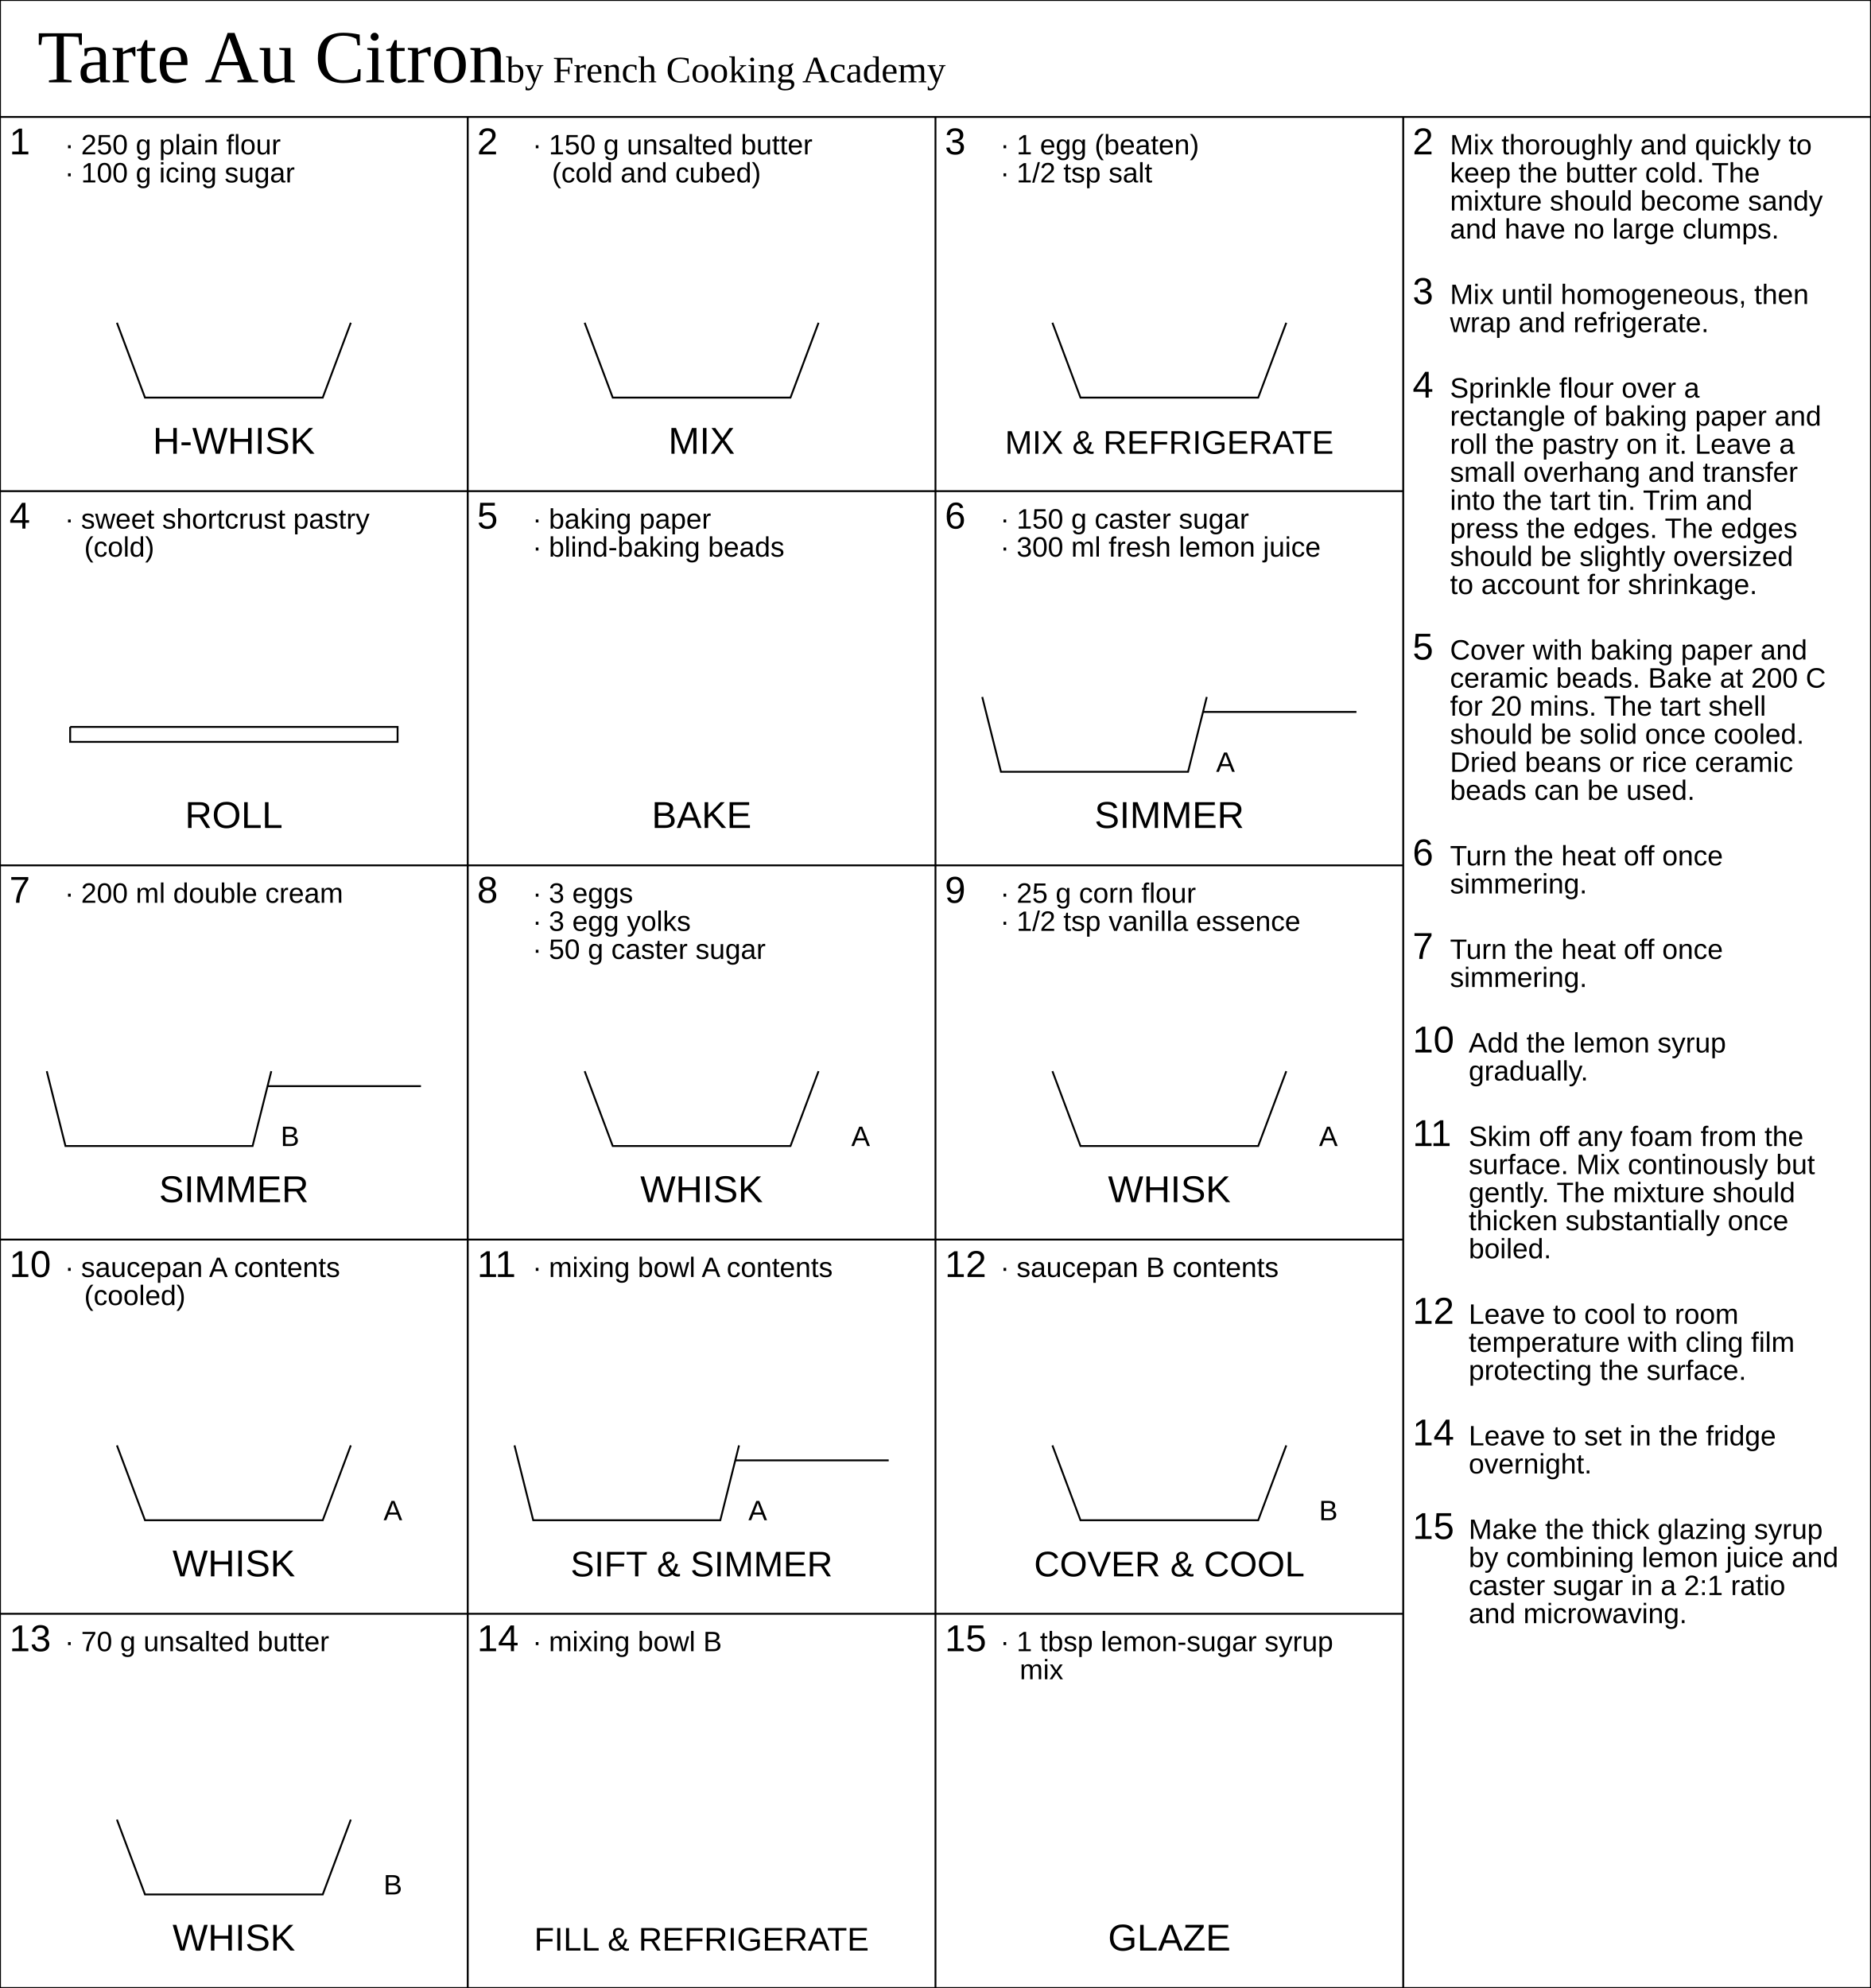
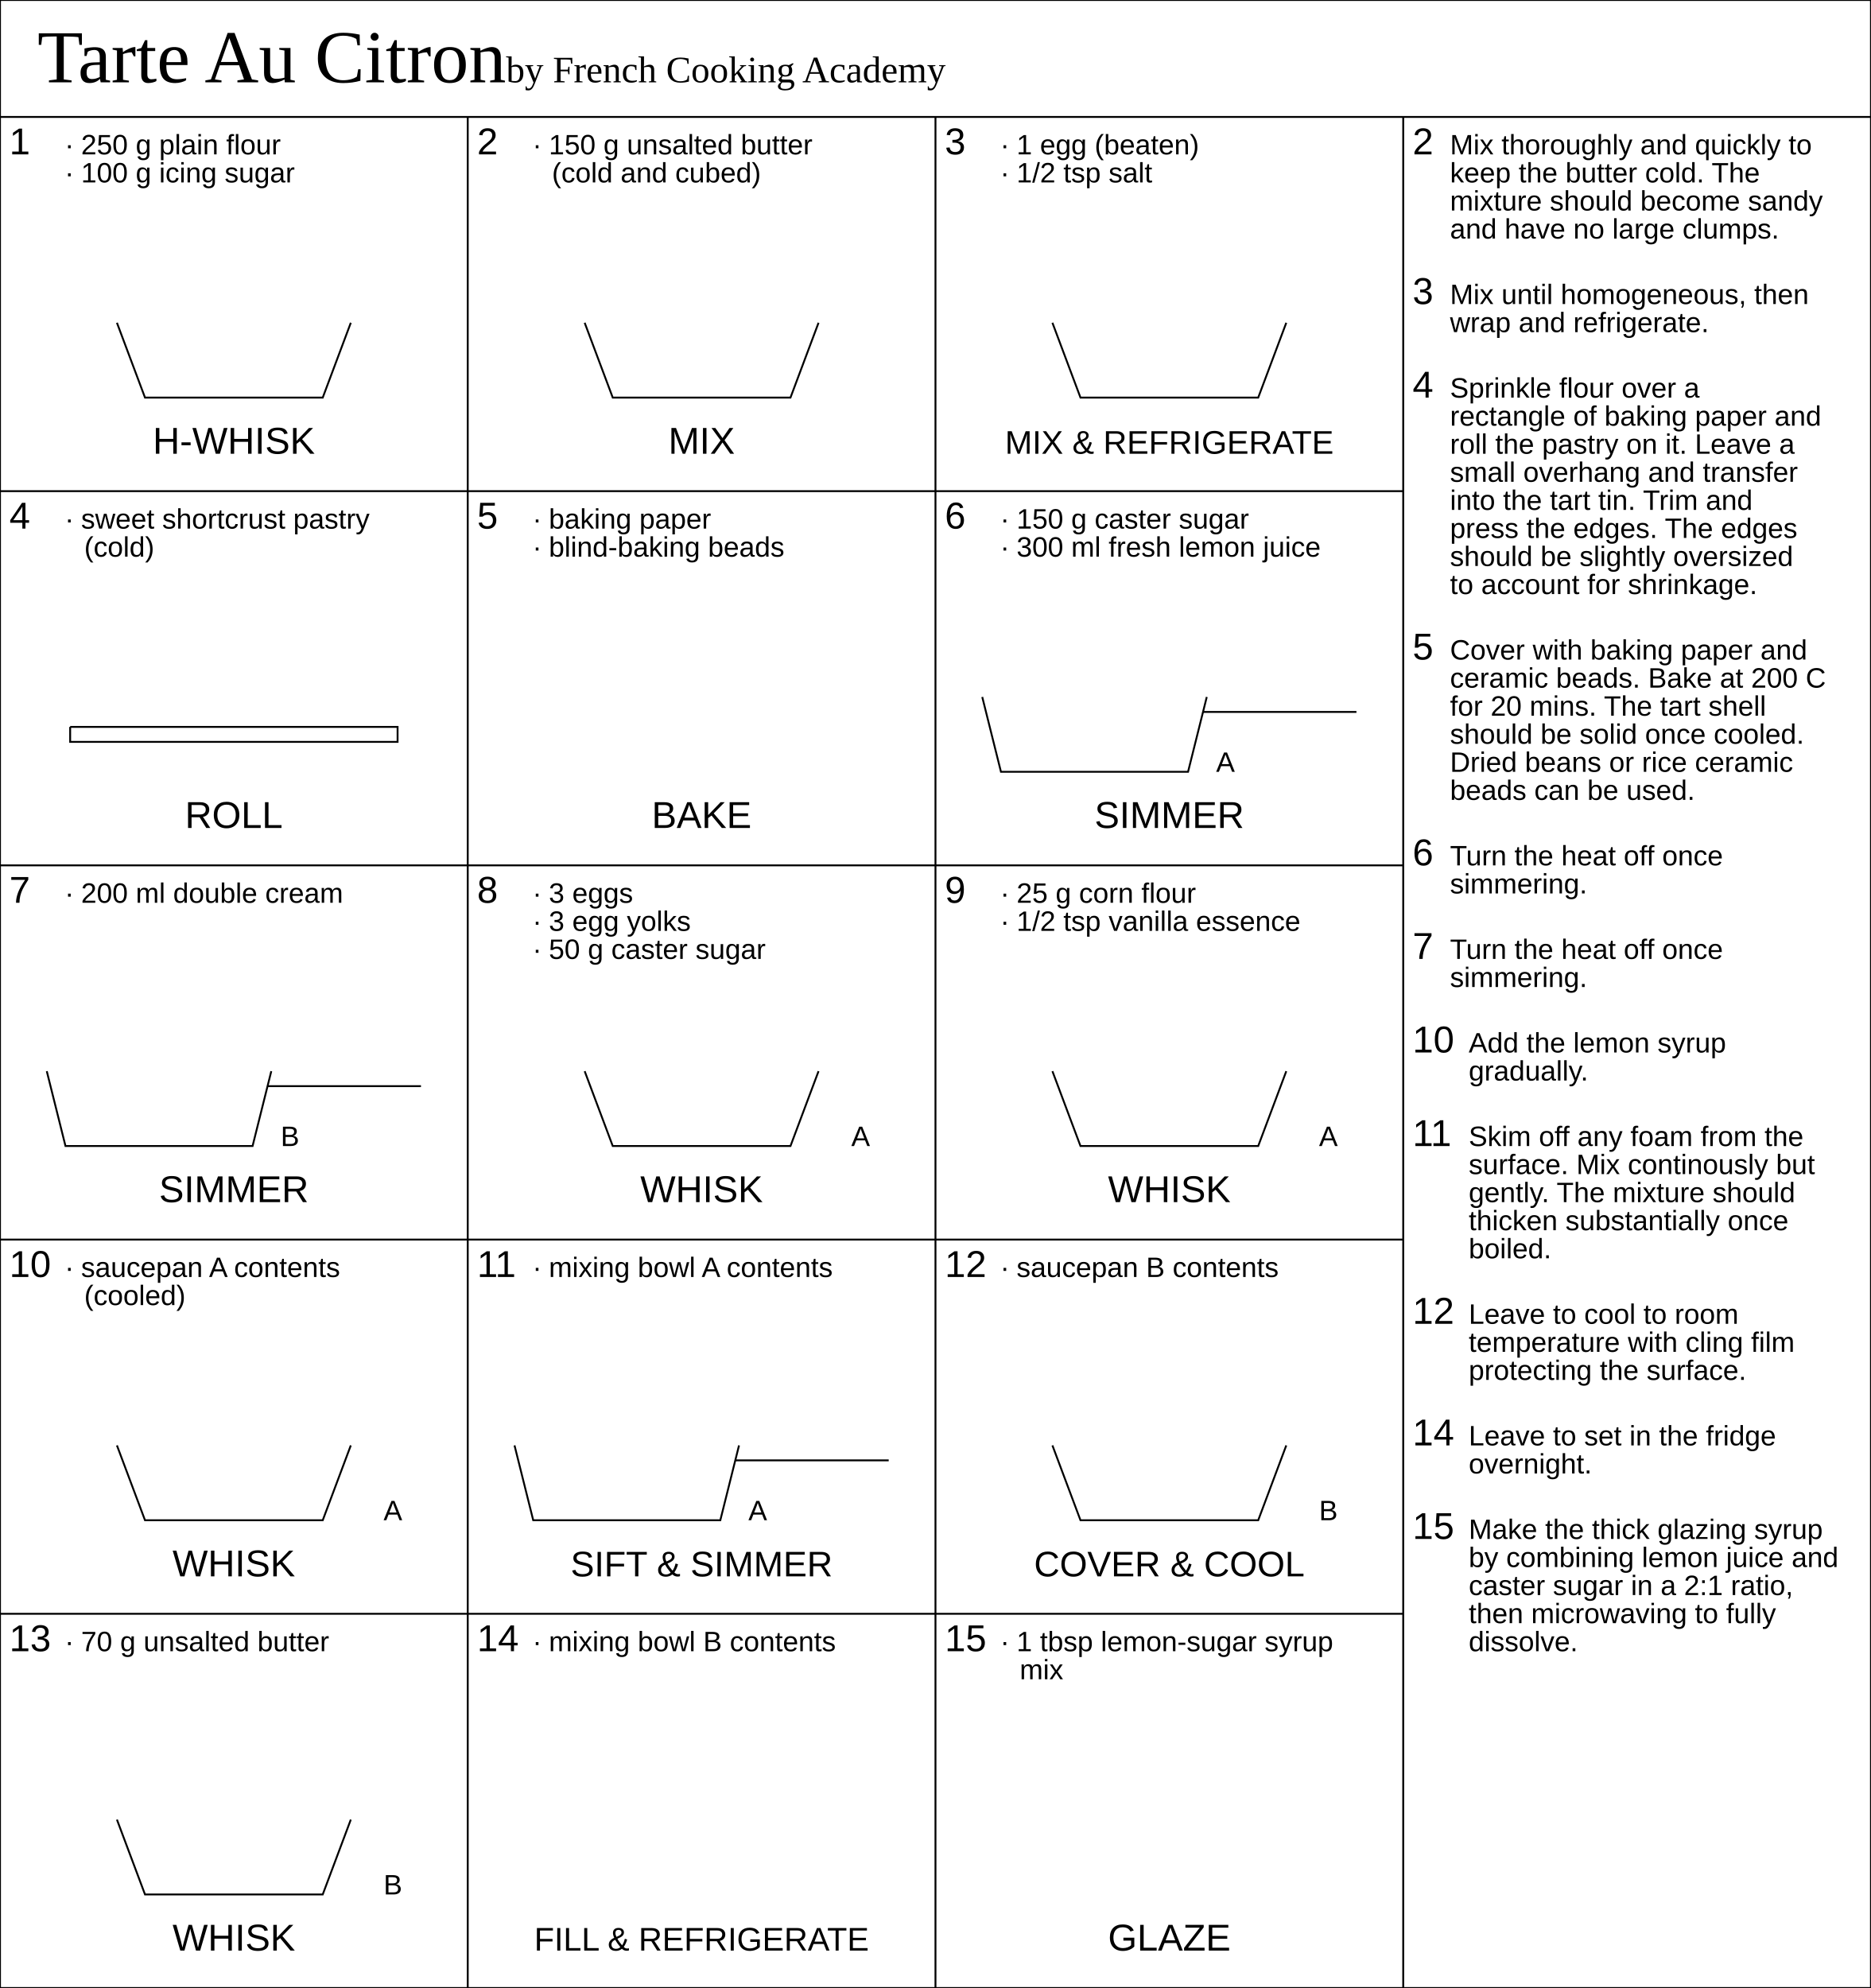
<svg xmlns="http://www.w3.org/2000/svg" width="2000" height="2125.0">
  <text x="40.0" y="88.0" font-size="80">
Tarte Au Citron<tspan font-size="40">  by French Cooking Academy</tspan>
  </text>
  <polyline points="0,0 0,2125.0 " style="fill:none;stroke:black;stroke-width:2" />
  <polyline points="2000,0 2000,2125.0 " style="fill:none;stroke:black;stroke-width:2" />
  <polyline points="500,125.0 500,2125.0 " style="fill:none;stroke:black;stroke-width:2" />
  <polyline points="1000,125.0 1000,2125.0 " style="fill:none;stroke:black;stroke-width:2" />
  <polyline points="1500,125.0 1500,2125.0 " style="fill:none;stroke:black;stroke-width:2" />
  <polyline points="0,0 2000,0 " style="fill:none;stroke:black;stroke-width:2" />
  <polyline points="0,125.0 2000,125.0 " style="fill:none;stroke:black;stroke-width:2" />
  <polyline points="0,2125.0 2000,2125.0 " style="fill:none;stroke:black;stroke-width:2" />
  <polyline points="0,525.0 1500,525.0 " style="fill:none;stroke:black;stroke-width:2" />
  <polyline points="0,925.0 1500,925.0 " style="fill:none;stroke:black;stroke-width:2" />
  <polyline points="0,1325.0 1500,1325.0 " style="fill:none;stroke:black;stroke-width:2" />
  <polyline points="0,1725.0 1500,1725.0 " style="fill:none;stroke:black;stroke-width:2" />
  <text x="10.0" y="165.0" text-anchor="left" style="font-family:Arial;font-size:40"> 
1 </text>
  <text x="70.0" y="165.0" text-anchor="left" style="font-family:Arial;font-size:30"> 
∙ 250 g plain flour </text>
  <text x="70.0" y="195.0" text-anchor="left" style="font-family:Arial;font-size:30"> 
∙ 100 g icing sugar </text>
  <polyline points="125.0,345.0 155.0,425.0 345.0,425.0 375.0,345.0" style="fill:none;stroke:black;stroke-width:2" />
  <text x="250.0" y="485.0" text-anchor="middle" style="font-family:Arial;font-size:40"> 
H-WHISK </text>
  <text x="510.0" y="165.0" text-anchor="left" style="font-family:Arial;font-size:40"> 
2 </text>
  <text x="570.0" y="165.0" text-anchor="left" style="font-family:Arial;font-size:30"> 
∙ 150 g unsalted butter </text>
  <text x="590.0" y="195.0" text-anchor="left" style="font-family:Arial;font-size:30"> 
(cold and cubed) </text>
  <polyline points="625.0,345.0 655.0,425.0 845.0,425.0 875.0,345.0" style="fill:none;stroke:black;stroke-width:2" />
  <text x="750.0" y="485.0" text-anchor="middle" style="font-family:Arial;font-size:40"> 
MIX </text>
  <text x="1510.0" y="165.0" text-anchor="left" style="font-family:Arial;font-size:40"> 
2 </text>
  <text x="1550.0" y="165.0" text-anchor="left" style="font-family:Arial;font-size:30"> 
Mix thoroughly and quickly to </text>
  <text x="1550.0" y="195.0" text-anchor="left" style="font-family:Arial;font-size:30"> 
keep the butter cold. The </text>
  <text x="1550.0" y="225.0" text-anchor="left" style="font-family:Arial;font-size:30"> 
mixture should become sandy </text>
  <text x="1550.0" y="255.0" text-anchor="left" style="font-family:Arial;font-size:30"> 
and have no large clumps. </text>
  <text x="1010.0" y="165.0" text-anchor="left" style="font-family:Arial;font-size:40"> 
3 </text>
  <text x="1070.0" y="165.0" text-anchor="left" style="font-family:Arial;font-size:30"> 
∙ 1 egg (beaten) </text>
  <text x="1070.0" y="195.0" text-anchor="left" style="font-family:Arial;font-size:30"> 
∙ 1/2 tsp salt </text>
  <polyline points="1125.0,345.0 1155.0,425.0 1345.0,425.0 1375.0,345.0" style="fill:none;stroke:black;stroke-width:2" />
  <text x="1250.0" y="485.0" text-anchor="middle" style="font-family:Arial;font-size:35"> 
MIX &amp; REFRIGERATE </text>
  <text x="1510.0" y="325.0" text-anchor="left" style="font-family:Arial;font-size:40"> 
3 </text>
  <text x="1550.0" y="325.0" text-anchor="left" style="font-family:Arial;font-size:30"> 
Mix until homogeneous, then </text>
  <text x="1550.0" y="355.0" text-anchor="left" style="font-family:Arial;font-size:30"> 
wrap and refrigerate. </text>
  <text x="10.0" y="565.0" text-anchor="left" style="font-family:Arial;font-size:40"> 
4 </text>
  <text x="70.0" y="565.0" text-anchor="left" style="font-family:Arial;font-size:30"> 
∙ sweet shortcrust pastry </text>
  <text x="90.0" y="595.0" text-anchor="left" style="font-family:Arial;font-size:30"> 
(cold) </text>
  <polyline points="75.0,777.0 75.0,793.0 425.0,793.0 425.0,777.0 75.0,777.0" style="fill:none;stroke:black;stroke-width:2" />
  <text x="250.0" y="885.0" text-anchor="middle" style="font-family:Arial;font-size:40"> 
ROLL </text>
  <text x="1510.0" y="425.0" text-anchor="left" style="font-family:Arial;font-size:40"> 
4 </text>
  <text x="1550.0" y="425.0" text-anchor="left" style="font-family:Arial;font-size:30"> 
Sprinkle flour over a </text>
  <text x="1550.0" y="455.0" text-anchor="left" style="font-family:Arial;font-size:30"> 
rectangle of baking paper and </text>
  <text x="1550.0" y="485.0" text-anchor="left" style="font-family:Arial;font-size:30"> 
roll the pastry on it. Leave a </text>
  <text x="1550.0" y="515.0" text-anchor="left" style="font-family:Arial;font-size:30"> 
small overhang and transfer </text>
  <text x="1550.0" y="545.0" text-anchor="left" style="font-family:Arial;font-size:30"> 
into the tart tin. Trim and </text>
  <text x="1550.0" y="575.0" text-anchor="left" style="font-family:Arial;font-size:30"> 
press the edges. The edges </text>
  <text x="1550.0" y="605.0" text-anchor="left" style="font-family:Arial;font-size:30"> 
should be slightly oversized </text>
  <text x="1550.0" y="635.0" text-anchor="left" style="font-family:Arial;font-size:30"> 
to account for shrinkage. </text>
  <text x="510.0" y="565.0" text-anchor="left" style="font-family:Arial;font-size:40"> 
5 </text>
  <text x="570.0" y="565.0" text-anchor="left" style="font-family:Arial;font-size:30"> 
∙ baking paper </text>
  <text x="570.0" y="595.0" text-anchor="left" style="font-family:Arial;font-size:30"> 
∙ blind-baking beads </text>
  <text x="750.0" y="885.0" text-anchor="middle" style="font-family:Arial;font-size:40"> 
BAKE </text>
  <text x="1510.0" y="705.0" text-anchor="left" style="font-family:Arial;font-size:40"> 
5 </text>
  <text x="1550.0" y="705.0" text-anchor="left" style="font-family:Arial;font-size:30"> 
Cover with baking paper and </text>
  <text x="1550.0" y="735.0" text-anchor="left" style="font-family:Arial;font-size:30"> 
ceramic beads. Bake at 200 C </text>
  <text x="1550.0" y="765.0" text-anchor="left" style="font-family:Arial;font-size:30"> 
for 20 mins. The tart shell </text>
  <text x="1550.0" y="795.0" text-anchor="left" style="font-family:Arial;font-size:30"> 
should be solid once cooled. </text>
  <text x="1550.0" y="825.0" text-anchor="left" style="font-family:Arial;font-size:30"> 
Dried beans or rice ceramic </text>
  <text x="1550.0" y="855.0" text-anchor="left" style="font-family:Arial;font-size:30"> 
beads can be used. </text>
  <text x="1010.0" y="565.0" text-anchor="left" style="font-family:Arial;font-size:40"> 
6 </text>
  <text x="1070.0" y="565.0" text-anchor="left" style="font-family:Arial;font-size:30"> 
∙ 150 g caster sugar </text>
  <text x="1070.0" y="595.0" text-anchor="left" style="font-family:Arial;font-size:30"> 
∙ 300 ml fresh lemon juice </text>
  <polyline points="1050.0,745.0 1070.0,825.0 1270.0,825.0 1290.0,745.0" style="fill:none;stroke:black;stroke-width:2" />
  <polyline points="1286.0,761.0 1450.0,761.0" style="fill:none;stroke:black;stroke-width:2" />
  <text x="1300.0" y="825.0" text-anchor="left" style="font-family:Arial;font-size:30"> 
A </text>
  <text x="1250.0" y="885.0" text-anchor="middle" style="font-family:Arial;font-size:40"> 
SIMMER </text>
  <text x="1510.0" y="925.0" text-anchor="left" style="font-family:Arial;font-size:40"> 
6 </text>
  <text x="1550.0" y="925.0" text-anchor="left" style="font-family:Arial;font-size:30"> 
Turn the heat off once </text>
  <text x="1550.0" y="955.0" text-anchor="left" style="font-family:Arial;font-size:30"> 
simmering. </text>
  <text x="10.0" y="965.0" text-anchor="left" style="font-family:Arial;font-size:40"> 
7 </text>
  <text x="70.0" y="965.0" text-anchor="left" style="font-family:Arial;font-size:30"> 
∙ 200 ml double cream </text>
  <polyline points="50.0,1145.0 70.0,1225.0 270.0,1225.0 290.0,1145.0" style="fill:none;stroke:black;stroke-width:2" />
  <polyline points="286,1161.0 450.0,1161.0" style="fill:none;stroke:black;stroke-width:2" />
  <text x="300.0" y="1225.0" text-anchor="left" style="font-family:Arial;font-size:30"> 
B </text>
  <text x="250.0" y="1285.0" text-anchor="middle" style="font-family:Arial;font-size:40"> 
SIMMER </text>
  <text x="1510.0" y="1025.0" text-anchor="left" style="font-family:Arial;font-size:40"> 
7 </text>
  <text x="1550.0" y="1025.0" text-anchor="left" style="font-family:Arial;font-size:30"> 
Turn the heat off once </text>
  <text x="1550.0" y="1055.0" text-anchor="left" style="font-family:Arial;font-size:30"> 
simmering. </text>
  <text x="510.0" y="965.0" text-anchor="left" style="font-family:Arial;font-size:40"> 
8 </text>
  <text x="570.0" y="965.0" text-anchor="left" style="font-family:Arial;font-size:30"> 
∙ 3 eggs </text>
  <text x="570.0" y="995.0" text-anchor="left" style="font-family:Arial;font-size:30"> 
∙ 3 egg yolks </text>
  <text x="570.0" y="1025.0" text-anchor="left" style="font-family:Arial;font-size:30"> 
∙ 50 g caster sugar </text>
  <polyline points="625.0,1145.0 655.0,1225.0 845.0,1225.0 875.0,1145.0" style="fill:none;stroke:black;stroke-width:2" />
  <text x="910.0" y="1225.0" text-anchor="left" style="font-family:Arial;font-size:30"> 
A </text>
  <text x="750.0" y="1285.0" text-anchor="middle" style="font-family:Arial;font-size:40"> 
WHISK </text>
  <text x="1010.0" y="965.0" text-anchor="left" style="font-family:Arial;font-size:40"> 
9 </text>
  <text x="1070.0" y="965.0" text-anchor="left" style="font-family:Arial;font-size:30"> 
∙ 25 g corn flour </text>
  <text x="1070.0" y="995.0" text-anchor="left" style="font-family:Arial;font-size:30"> 
∙ 1/2 tsp vanilla essence </text>
  <polyline points="1125.0,1145.0 1155.0,1225.0 1345.0,1225.0 1375.0,1145.0" style="fill:none;stroke:black;stroke-width:2" />
  <text x="1410.0" y="1225.0" text-anchor="left" style="font-family:Arial;font-size:30"> 
A </text>
  <text x="1250.0" y="1285.0" text-anchor="middle" style="font-family:Arial;font-size:40"> 
WHISK </text>
  <text x="10.0" y="1365.0" text-anchor="left" style="font-family:Arial;font-size:40"> 
10 </text>
  <text x="70.0" y="1365.0" text-anchor="left" style="font-family:Arial;font-size:30"> 
∙ saucepan A contents </text>
  <text x="90.0" y="1395.0" text-anchor="left" style="font-family:Arial;font-size:30"> 
(cooled) </text>
  <polyline points="125.0,1545.0 155.0,1625.0 345.0,1625.0 375.0,1545.0" style="fill:none;stroke:black;stroke-width:2" />
  <text x="410.0" y="1625.0" text-anchor="left" style="font-family:Arial;font-size:30"> 
A </text>
  <text x="250.0" y="1685.0" text-anchor="middle" style="font-family:Arial;font-size:40"> 
WHISK </text>
  <text x="1510.0" y="1125.0" text-anchor="left" style="font-family:Arial;font-size:40"> 
10 </text>
  <text x="1570.0" y="1125.0" text-anchor="left" style="font-family:Arial;font-size:30"> 
Add the lemon syrup </text>
  <text x="1570.0" y="1155.0" text-anchor="left" style="font-family:Arial;font-size:30"> 
gradually. </text>
  <text x="510.0" y="1365.0" text-anchor="left" style="font-family:Arial;font-size:40"> 
11 </text>
  <text x="570.0" y="1365.0" text-anchor="left" style="font-family:Arial;font-size:30"> 
∙ mixing bowl A contents </text>
  <polyline points="550.0,1545.0 570.0,1625.0 770.0,1625.0 790.0,1545.0" style="fill:none;stroke:black;stroke-width:2" />
  <polyline points="786.0,1561.0 950.0,1561.0" style="fill:none;stroke:black;stroke-width:2" />
  <text x="800.0" y="1625.0" text-anchor="left" style="font-family:Arial;font-size:30"> 
A </text>
  <text x="750.0" y="1685.0" text-anchor="middle" style="font-family:Arial;font-size:38"> 
SIFT &amp; SIMMER </text>
  <text x="1510.0" y="1225.0" text-anchor="left" style="font-family:Arial;font-size:40"> 
11 </text>
  <text x="1570.0" y="1225.0" text-anchor="left" style="font-family:Arial;font-size:30"> 
Skim off any foam from the </text>
  <text x="1570.0" y="1255.0" text-anchor="left" style="font-family:Arial;font-size:30"> 
surface. Mix continously but </text>
  <text x="1570.0" y="1285.0" text-anchor="left" style="font-family:Arial;font-size:30"> 
gently. The mixture should </text>
  <text x="1570.0" y="1315.0" text-anchor="left" style="font-family:Arial;font-size:30"> 
thicken substantially once </text>
  <text x="1570.0" y="1345.0" text-anchor="left" style="font-family:Arial;font-size:30"> 
boiled. </text>
  <text x="1010.0" y="1365.0" text-anchor="left" style="font-family:Arial;font-size:40"> 
12 </text>
  <text x="1070.0" y="1365.0" text-anchor="left" style="font-family:Arial;font-size:30"> 
∙ saucepan B contents </text>
  <polyline points="1125.0,1545.0 1155.0,1625.0 1345.0,1625.0 1375.0,1545.0" style="fill:none;stroke:black;stroke-width:2" />
  <text x="1410.0" y="1625.0" text-anchor="left" style="font-family:Arial;font-size:30"> 
B </text>
  <text x="1250.0" y="1685.0" text-anchor="middle" style="font-family:Arial;font-size:38"> 
COVER &amp; COOL </text>
  <text x="1510.0" y="1415.0" text-anchor="left" style="font-family:Arial;font-size:40"> 
12 </text>
  <text x="1570.0" y="1415.0" text-anchor="left" style="font-family:Arial;font-size:30"> 
Leave to cool to room </text>
  <text x="1570.0" y="1445.0" text-anchor="left" style="font-family:Arial;font-size:30"> 
temperature with cling film </text>
  <text x="1570.0" y="1475.0" text-anchor="left" style="font-family:Arial;font-size:30"> 
protecting the surface. </text>
  <text x="10.0" y="1765.0" text-anchor="left" style="font-family:Arial;font-size:40"> 
13 </text>
  <text x="70.0" y="1765.0" text-anchor="left" style="font-family:Arial;font-size:30"> 
∙ 70 g unsalted butter </text>
  <polyline points="125.0,1945.0 155.0,2025.0 345.0,2025.0 375.0,1945.0" style="fill:none;stroke:black;stroke-width:2" />
  <text x="410.0" y="2025.0" text-anchor="left" style="font-family:Arial;font-size:30"> 
B </text>
  <text x="250.0" y="2085.0" text-anchor="middle" style="font-family:Arial;font-size:40"> 
WHISK </text>
  <text x="510.0" y="1765.0" text-anchor="left" style="font-family:Arial;font-size:40"> 
14 </text>
  <text x="570.0" y="1765.0" text-anchor="left" style="font-family:Arial;font-size:30"> 
- ∙ mixing bowl B </text>
+ ∙ mixing bowl B contents </text>
  <text x="750.0" y="2085.0" text-anchor="middle" style="font-family:Arial;font-size:35"> 
FILL &amp; REFRIGERATE </text>
  <text x="1510.0" y="1545.0" text-anchor="left" style="font-family:Arial;font-size:40"> 
14 </text>
  <text x="1570.0" y="1545.0" text-anchor="left" style="font-family:Arial;font-size:30"> 
Leave to set in the fridge </text>
  <text x="1570.0" y="1575.0" text-anchor="left" style="font-family:Arial;font-size:30"> 
overnight. </text>
  <text x="1010.0" y="1765.0" text-anchor="left" style="font-family:Arial;font-size:40"> 
15 </text>
  <text x="1070.0" y="1765.0" text-anchor="left" style="font-family:Arial;font-size:30"> 
∙ 1 tbsp lemon-sugar syrup </text>
  <text x="1090.0" y="1795.0" text-anchor="left" style="font-family:Arial;font-size:30"> 
mix </text>
  <text x="1250.0" y="2085.0" text-anchor="middle" style="font-family:Arial;font-size:40"> 
GLAZE </text>
  <text x="1510.0" y="1645.0" text-anchor="left" style="font-family:Arial;font-size:40"> 
15 </text>
  <text x="1570.0" y="1645.0" text-anchor="left" style="font-family:Arial;font-size:30"> 
Make the thick glazing syrup </text>
  <text x="1570.0" y="1675.0" text-anchor="left" style="font-family:Arial;font-size:30"> 
by combining lemon juice and </text>
  <text x="1570.0" y="1705.0" text-anchor="left" style="font-family:Arial;font-size:30"> 
- caster sugar in a 2:1 ratio </text>
+ caster sugar in a 2:1 ratio, </text>
  <text x="1570.0" y="1735.0" text-anchor="left" style="font-family:Arial;font-size:30"> 
- and microwaving. </text>
+ then microwaving to fully </text>
+   <text x="1570.0" y="1765.0" text-anchor="left" style="font-family:Arial;font-size:30"> 
+ dissolve. </text>
</svg>
